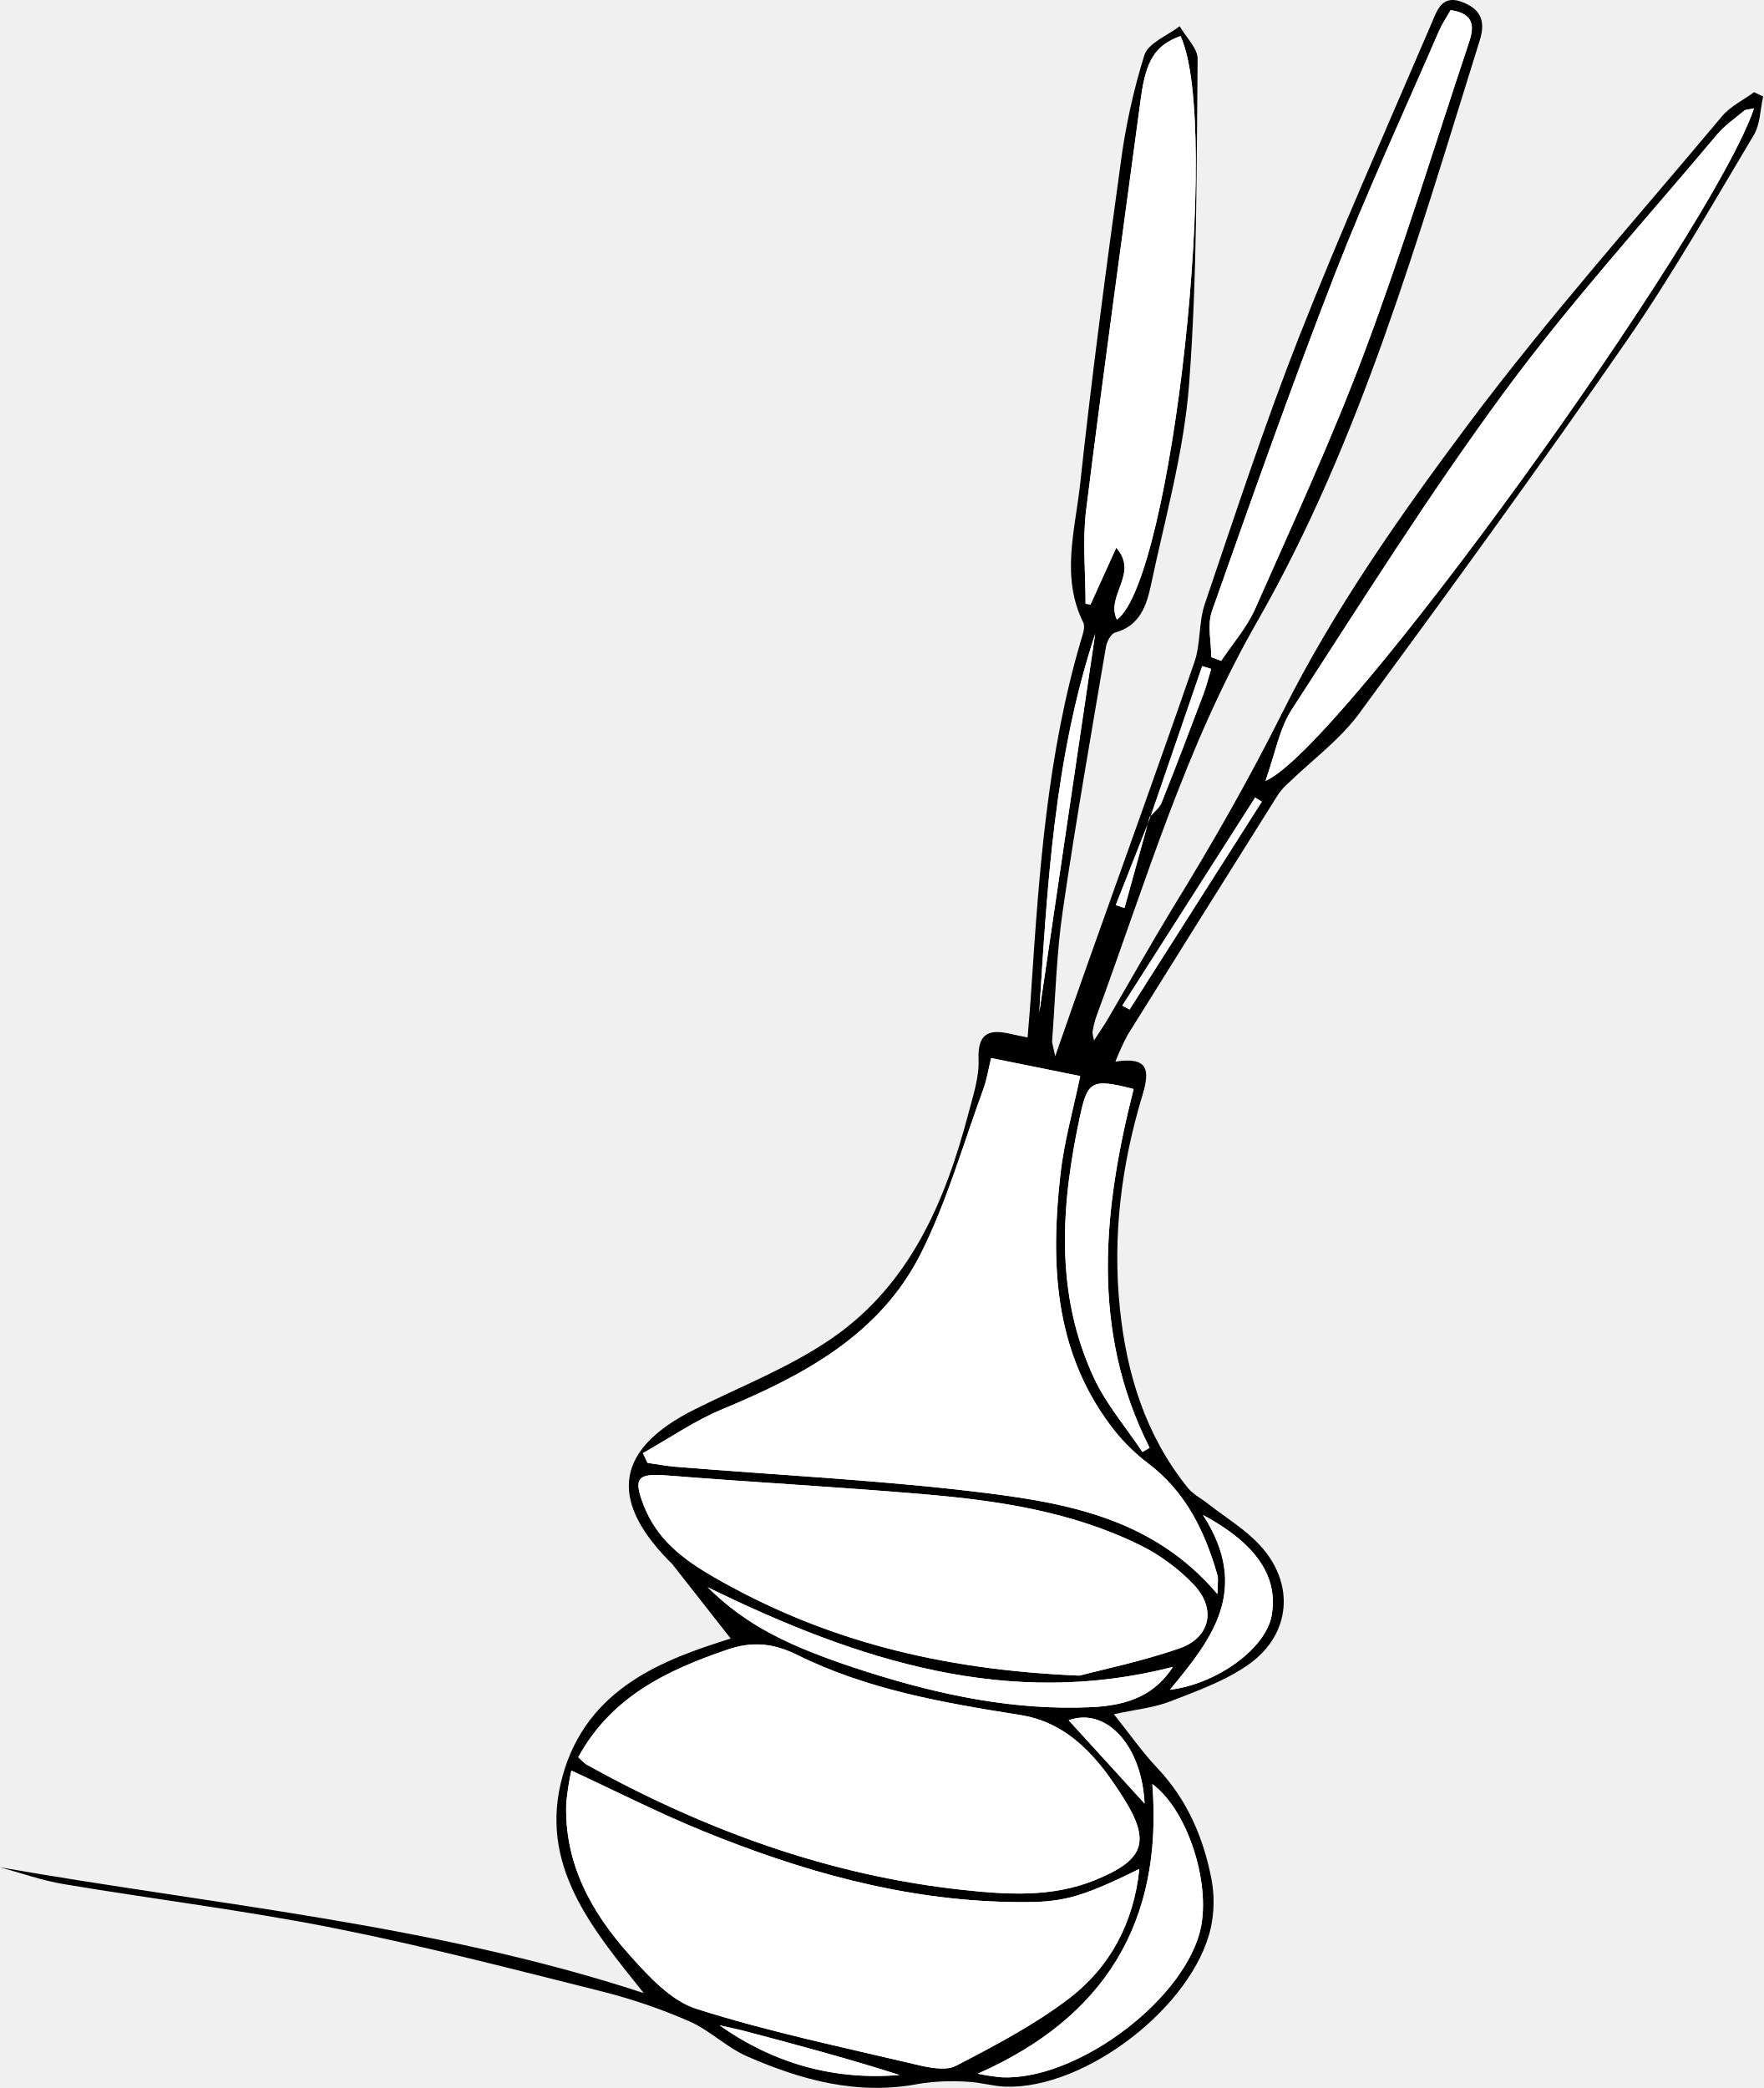
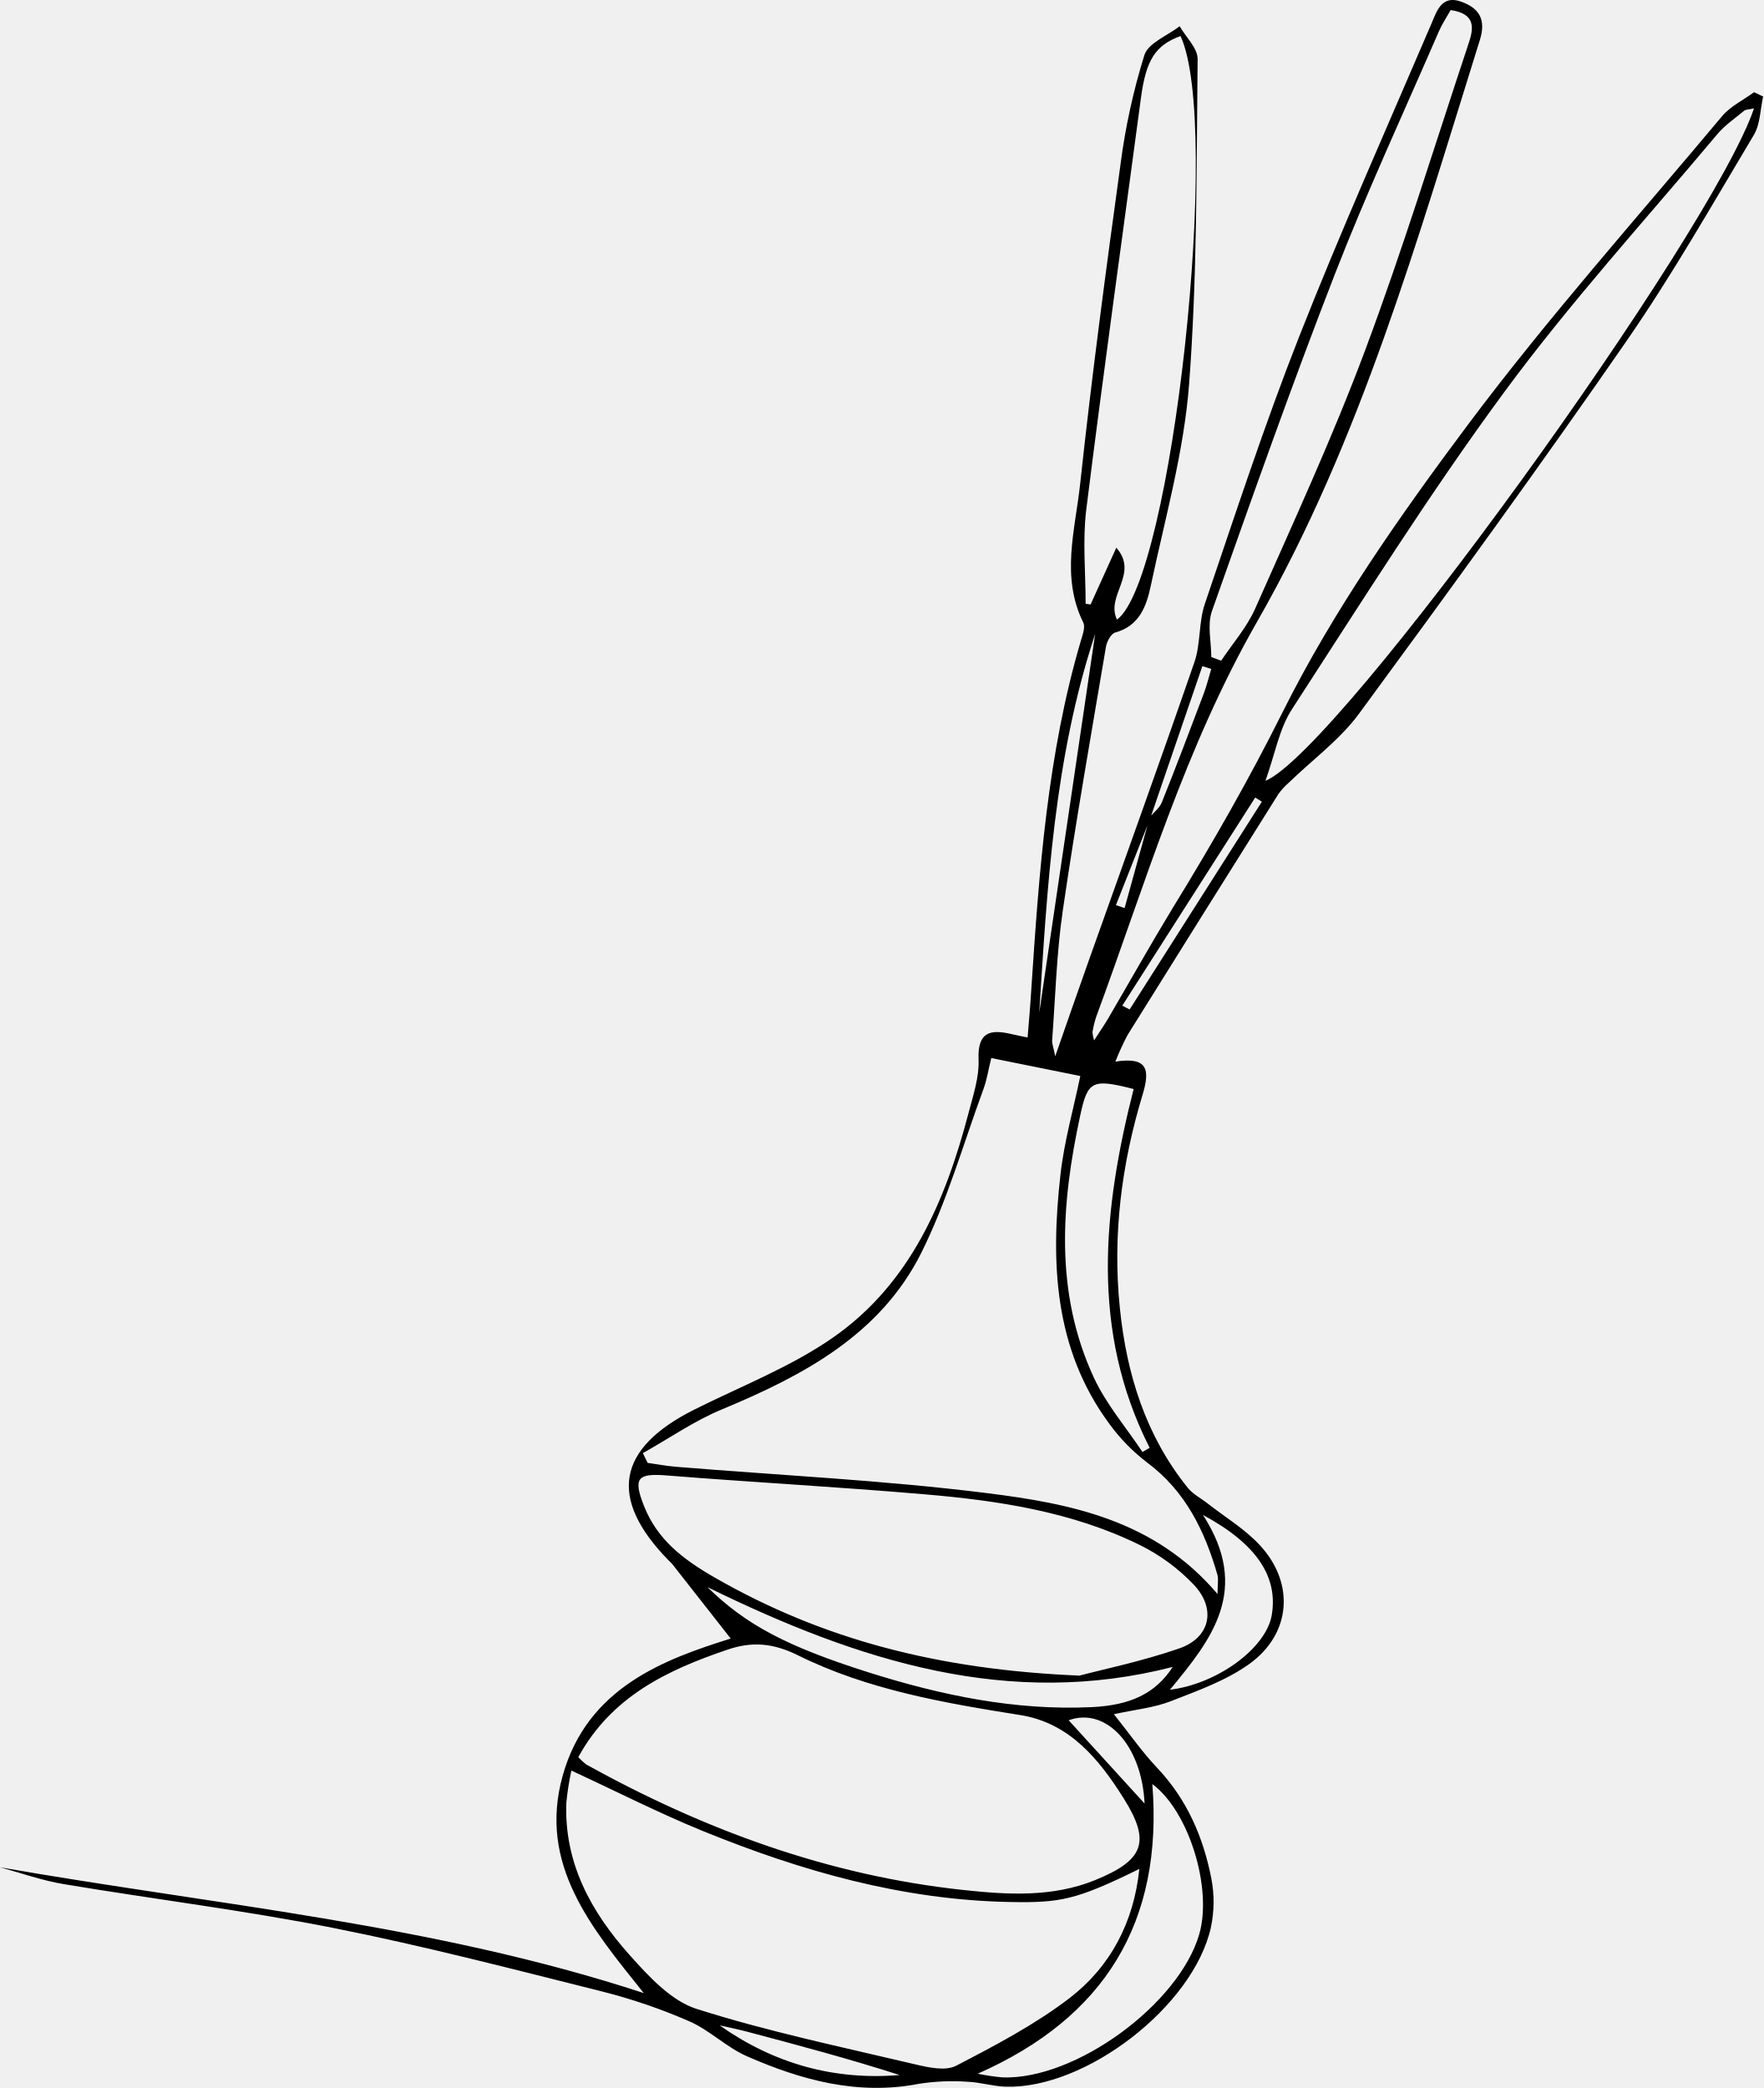
<svg xmlns="http://www.w3.org/2000/svg" id="Layer_1" data-name="Layer 1" viewBox="0 0 480.05 568.49">
-   <defs>
-     <style>.cls-1{fill:#fff;}</style>
-   </defs>
-   <path d="M10,534.66c58.45,10.25,118,15.45,175.25,34.25-14.1-17.63-28.87-34.95-22.07-59.21C169.9,485.63,191,478,208.92,472.38c-4.78-6.08-10.35-13.2-15.94-20.31-.29-.36-.68-.66-1-1-16.47-16.86-14.09-30.46,7.08-41.05,12.64-6.33,26.1-11.53,37.61-19.52,21.09-14.63,30.68-37.15,37-61.2,1.25-4.78,2.93-9.75,2.73-14.56-.32-7.67,3.31-8.3,9.15-6.89,1.08.26,2.17.46,4.2.88.38-4.71.76-8.85,1-13,2.13-32.07,4.37-64.12,13.55-95.19.46-1.55,1.2-3.57.61-4.78-6.17-12.45-2.21-25.22-.86-37.67,3.14-29.1,7-58.13,11-87.12a176.36,176.36,0,0,1,6.5-29.72c1.07-3.3,6.28-5.27,9.6-7.85,1.71,3,4.92,6,4.89,8.94-.33,29.51-.09,59.11-2.32,88.5-1.4,18.43-6.56,36.59-10.41,54.8-1.17,5.49-3,11-9.72,12.84-1.12.31-2.25,2.42-2.5,3.84-4.05,24-8.27,47.89-11.77,71.93-1.7,11.66-2,23.52-2.89,35.29-.06.81.3,1.64.84,4.31,3.42-9.77,6.21-17.85,9.08-25.91,9.63-27.12,19.43-54.19,28.82-81.4,1.73-5,1.12-10.83,2.83-15.85,8.26-24.33,16.25-48.79,25.65-72.69,11.32-28.75,23.93-57,36.1-85.42,1.41-3.31,2.74-7.75,8-5.88,4.88,1.73,6.9,4.81,5.14,10.42-16.92,54.1-32.43,109.11-60.65,158.4-19.64,34.31-30.41,71.27-43.82,107.6a26.11,26.11,0,0,0-1,4.13,9.92,9.92,0,0,0,.43,2.27c1.57-2.43,2.82-4.24,3.93-6.13,5.85-10,11.5-20.09,17.53-30C340,256,350,238.52,359.17,220.17c13.83-27.72,32-53.6,50.64-78.52,21.66-28.92,45.79-56,69-83.74,2.28-2.72,5.79-4.39,8.73-6.55L490,52.54c-.79,3.52-.77,7.53-2.53,10.47-11.28,18.87-22.17,38.05-34.66,56.1C429.13,153.33,404.65,187,380,220.55c-5.23,7.11-12.7,12.56-19.12,18.79a18.05,18.05,0,0,0-2.84,3.1Q337.46,275.18,317,308a70,70,0,0,0-3.35,7.3c8.9-1.37,9.47,2.22,7.37,9.13-5.72,18.88-8.18,38.26-6.15,58,1.83,17.92,7,34.63,18.48,48.9,1.39,1.74,3.59,2.84,5.39,4.26,4.82,3.78,10.24,7,14.33,11.47,9.46,10.29,8.44,24-2.9,32.2-6.35,4.56-14.1,7.32-21.49,10.2-4.55,1.77-9.61,2.25-15.43,3.52,4.22,5.28,7.66,10.26,11.77,14.6,8.11,8.56,12.56,18.87,14.76,30.15a33.39,33.39,0,0,1-.14,13.36c-4.79,21.41-34.1,44-55.88,43.3-3.52-.11-7-1.24-10.52-1.35a58.94,58.94,0,0,0-13.09.57c-16.59,3.22-32-1-46.85-7.52-5.53-2.42-10.08-7.06-15.61-9.48a152.22,152.22,0,0,0-23.83-8.15c-24.27-6.08-48.51-12.4-73-17.26-24.3-4.82-48.95-7.85-73.4-11.94C21.54,538.3,15.8,536.23,10,534.66Zm313-285.91c1.12-1.33,2.67-2.49,3.28-4,3.93-9.82,7.67-19.71,11.41-29.6.83-2.2,1.38-4.5,2.06-6.76l-2.42-.76q-7.1,20.64-14.15,41.33l-9.38,23.73,2.36.8ZM185,421.9l1.31,2.66c2.56.35,5.11.84,7.68,1.05,28.24,2.32,56.59,3.66,84.67,7.17,22.83,2.86,45.74,7.34,62.8,27.48,0-2.55.29-3.93,0-5.13-3.44-12-8.68-22.83-19.11-30.63A51.16,51.16,0,0,1,312,413.92c-15.09-20.46-16-43.93-13.3-67.86,1-9,3.53-17.8,5.4-26.84l-24.24-4.89c-.82,3.32-1.2,5.89-2.07,8.28-5.52,15-9.91,30.58-17,44.79-11.14,22.22-32,33.31-54,42.48C199.14,413,192.23,417.85,185,421.9Zm-17.58,82.78a17.83,17.83,0,0,0,2.18,2c32.13,17.79,66,30.24,102.76,34.17,12,1.29,24.09,2,35.65-2.65,13.28-5.4,15.44-10.31,7.93-22.26-6.64-10.56-14.66-20.58-28.19-22.73-20.79-3.3-41.54-6.87-60.55-16.28-6.67-3.31-12.43-3.84-19.24-1.5C191.57,481,176.43,488.19,167.42,504.68Zm152.75,30.43c-17.22,8.46-21.51,9.26-35.22,9-29.26-.55-56.8-8.4-83.59-19.32-11.91-4.85-23.4-10.72-35.82-16.46a76.24,76.24,0,0,0-1.37,8.7c-.64,16.43,6.76,29.8,17.19,41.47,5.19,5.81,11.28,12.49,18.26,14.71,19.52,6.21,39.68,10.4,59.65,15.13,3.55.84,8.13,1.84,11,.36,10.62-5.51,21.38-11.15,30.83-18.37C312.25,561.78,318.66,549.72,320.17,535.11Zm-16.3-52.64c6.39-1.69,17-3.89,27.12-7.38,8.47-2.91,10.23-10.77,4-17.38a52.3,52.3,0,0,0-14.67-10.79c-18.48-9.09-38.58-12.12-58.83-13.83-23.28-2-46.62-3.25-69.91-5.11-8-.64-9.3.6-6.29,8.25,3.62,9.2,10.63,14.57,19.19,19.49C234,472.7,265.66,480.88,303.87,482.47ZM487.52,55.77c-1.41.32-2.24.27-2.7.65-2.55,2.11-5.34,4-7.44,6.55-19.44,23.18-39.89,45.63-57.79,69.95-20.55,27.9-39,57.37-57.89,86.47-3.42,5.27-4.54,12-7.2,19.47C374.58,230.57,476.05,89.77,487.52,55.77ZM331.38,36.07c-6.9,2.53-9.39,6.57-10.77,16.85-5,37.41-10.24,74.8-14.91,112.26-1,8.37-.15,17-.15,25.47l1.35.19q3.5-7.72,7-15.46c6.28,7.1-3,13,.19,19.58C329.08,184,342.65,60.18,331.38,36.07ZM404.93,29c-1.16,2.07-2.35,3.82-3.18,5.74C392.21,56.76,382.08,78.6,373.37,101c-11.78,30.3-22.6,61-33.43,91.63-1.32,3.72-.18,8.32-.18,12.52l2.69,1c3.13-4.71,7-9.09,9.26-14.19,10.29-23.27,21-46.42,29.9-70.24C391.92,94.18,400.52,66,409.85,38,411.25,33.83,411.72,30,404.93,29ZM276.17,590.86a59.4,59.4,0,0,0,6.71,1c19.81.75,48.08-19.88,53.61-39,3.62-12.53-2.85-33.54-12.78-40.85C326.68,549.54,310.83,575.55,276.17,590.86Zm42.45-268.1c-11.27-2.85-12.5-2.31-14.55,7.23-5.2,24.11-7,48.22,3.73,71.37,3.36,7.23,8.76,13.52,13.23,20.23l1.94-1.15C306.81,388.54,310.27,355.65,318.62,322.76Zm-116,135.66c10.36,10.1,21.32,16.06,44,23.22,19.62,6.19,39.63,10.37,60.44,9.42,10.73-.49,17.5-3.72,22.2-10.95C284.8,491.53,243.9,478.63,202.67,458.42ZM337.5,438.73c13.2,20.47,2.22,34-9,47.59,12.91-1.58,26.12-11.29,27.7-20.21C358,455.75,352.36,446.75,337.5,438.73ZM292.92,302c5-34,10.12-68.56,15.23-103.16C297,232.58,295.09,267.63,292.92,302Zm-87,275.71q22.34,15.73,49,13.51c-13.75-4.41-27.67-8.13-41.61-11.82C210.8,578.74,208.33,578.25,205.88,577.69ZM321.6,517.3c-.77-16-10.57-26.35-20.67-22.67C307.67,502,314.69,509.72,321.6,517.3Zm-6.07-217.24,2,1.05,36-56.58-1.81-1.13Z" transform="translate(-9.98 -26.26)" />
-   <path class="cls-1" d="M185,421.9c7.23-4,14.14-8.86,21.74-12,22.06-9.17,42.88-20.26,54-42.48,7.12-14.21,11.51-29.79,17-44.79.87-2.39,1.25-5,2.07-8.28l24.24,4.89c-1.87,9-4.39,17.86-5.4,26.84C296,370,296.91,393.46,312,413.92a51.16,51.16,0,0,0,10.3,10.58c10.43,7.8,15.67,18.61,19.11,30.63.34,1.2,0,2.58,0,5.13-17.06-20.14-40-24.62-62.8-27.48-28.08-3.51-56.43-4.85-84.67-7.17-2.57-.21-5.12-.7-7.68-1.05Z" transform="translate(-9.98 -26.26)" />
-   <path class="cls-1" d="M167.42,504.68c9-16.49,24.15-23.65,40.54-29.28,6.81-2.34,12.57-1.81,19.24,1.5,19,9.41,39.76,13,60.55,16.28,13.53,2.15,21.55,12.17,28.19,22.73,7.51,12,5.35,16.86-7.93,22.26-11.56,4.69-23.62,3.94-35.65,2.65-36.72-3.93-70.63-16.38-102.76-34.17A17.83,17.83,0,0,1,167.42,504.68Z" transform="translate(-9.98 -26.26)" />
-   <path class="cls-1" d="M320.17,535.11c-1.51,14.61-7.92,26.67-19.09,35.21-9.45,7.22-20.21,12.86-30.83,18.37-2.85,1.48-7.43.48-11-.36-20-4.73-40.13-8.92-59.65-15.13-7-2.22-13.07-8.9-18.26-14.71-10.43-11.67-17.83-25-17.19-41.47a76.24,76.24,0,0,1,1.37-8.7c12.42,5.74,23.91,11.61,35.82,16.46,26.79,10.92,54.33,18.77,83.59,19.32C298.66,544.37,303,543.57,320.17,535.11Z" transform="translate(-9.98 -26.26)" />
-   <path class="cls-1" d="M303.87,482.47c-38.21-1.59-69.9-9.77-99.41-26.75-8.56-4.92-15.57-10.29-19.19-19.49-3-7.65-1.73-8.89,6.29-8.25,23.29,1.86,46.63,3.13,69.91,5.11,20.25,1.71,40.35,4.74,58.83,13.83A52.3,52.3,0,0,1,335,457.71c6.25,6.61,4.49,14.47-4,17.38C320.85,478.58,310.26,480.78,303.87,482.47Z" transform="translate(-9.98 -26.26)" />
-   <path class="cls-1" d="M487.52,55.77c-11.47,34-112.94,174.8-133,183.09,2.66-7.43,3.78-14.2,7.2-19.47,18.88-29.1,37.34-58.57,57.89-86.47,17.9-24.32,38.35-46.77,57.79-69.95,2.1-2.5,4.89-4.44,7.44-6.55C485.28,56,486.11,56.09,487.52,55.77Z" transform="translate(-9.98 -26.26)" />
-   <path class="cls-1" d="M331.38,36.07c11.27,24.11-2.3,148-17.32,158.89-3.17-6.57,6.09-12.48-.19-19.58q-3.48,7.74-7,15.46l-1.35-.19c0-8.49-.89-17.1.15-25.47,4.67-37.46,9.89-74.85,14.91-112.26C322,42.64,324.48,38.6,331.38,36.07Z" transform="translate(-9.98 -26.26)" />
-   <path class="cls-1" d="M404.93,29c6.79,1.08,6.32,4.88,4.92,9.08-9.33,27.93-17.93,56.15-28.24,83.71-8.91,23.82-19.61,47-29.9,70.24-2.26,5.1-6.13,9.48-9.26,14.19l-2.69-1c0-4.2-1.14-8.8.18-12.52C350.77,162,361.59,131.3,373.37,101c8.71-22.4,18.84-44.24,28.38-66.31C402.58,32.77,403.77,31,404.93,29Z" transform="translate(-9.98 -26.26)" />
-   <path class="cls-1" d="M276.17,590.86c34.66-15.31,50.51-41.32,47.54-78.87,9.93,7.31,16.4,28.32,12.78,40.85-5.53,19.15-33.8,39.78-53.61,39A59.4,59.4,0,0,1,276.17,590.86Z" transform="translate(-9.98 -26.26)" />
-   <path class="cls-1" d="M318.62,322.76c-8.35,32.89-11.81,65.78,4.35,97.68L321,421.59c-4.47-6.71-9.87-13-13.23-20.23-10.74-23.15-8.93-47.26-3.73-71.37C306.12,320.45,307.35,319.91,318.62,322.76Z" transform="translate(-9.98 -26.26)" />
-   <path class="cls-1" d="M202.67,458.42c41.23,20.21,82.13,33.11,126.66,21.69-4.7,7.23-11.47,10.46-22.2,10.95-20.81.95-40.82-3.23-60.44-9.42C224,474.48,213,468.52,202.67,458.42Z" transform="translate(-9.98 -26.26)" />
-   <path class="cls-1" d="M337.5,438.73c14.86,8,20.52,17,18.69,27.38-1.58,8.92-14.79,18.63-27.7,20.21C339.72,472.74,350.7,459.2,337.5,438.73Z" transform="translate(-9.98 -26.26)" />
-   <path class="cls-1" d="M292.92,302c2.17-34.35,4.07-69.4,15.23-103.16C303,233.42,297.93,268,292.92,302Z" transform="translate(-9.98 -26.26)" />
-   <path class="cls-1" d="M205.88,577.69c2.45.56,4.92,1,7.34,1.69,13.94,3.69,27.86,7.41,41.61,11.82Q228.19,593.38,205.88,577.69Z" transform="translate(-9.98 -26.26)" />
-   <path class="cls-1" d="M321.6,517.3c-6.91-7.58-13.93-15.29-20.67-22.67C311,491,320.83,501.32,321.6,517.3Z" transform="translate(-9.98 -26.26)" />
-   <path class="cls-1" d="M315.53,300.06l36.16-56.66,1.81,1.13-36,56.58Z" transform="translate(-9.98 -26.26)" />
-   <path class="cls-1" d="M323.08,248.9q7.08-20.64,14.18-41.29l2.42.76c-.68,2.26-1.23,4.56-2.06,6.76-3.74,9.89-7.48,19.78-11.41,29.6-.61,1.53-2.16,2.69-3.28,4Z" transform="translate(-9.98 -26.26)" />
-   <path class="cls-1" d="M322.93,248.75l-6.84,24.72-2.36-.8q4.69-11.87,9.36-23.75Z" transform="translate(-9.98 -26.26)" />
+   <g id="_1" data-name="1">
+     <path d="M10,534.66c58.45,10.25,118,15.45,175.25,34.25-14.1-17.63-28.87-34.95-22.07-59.21C169.9,485.63,191,478,208.92,472.38c-4.78-6.08-10.35-13.2-15.94-20.31-.29-.36-.68-.66-1-1-16.47-16.86-14.09-30.46,7.08-41.05,12.64-6.33,26.1-11.53,37.61-19.52,21.09-14.63,30.68-37.15,37-61.2,1.25-4.78,2.93-9.75,2.73-14.56-.32-7.67,3.31-8.3,9.15-6.89,1.08.26,2.17.46,4.2.88.38-4.71.76-8.85,1-13,2.13-32.07,4.37-64.12,13.55-95.19.46-1.55,1.2-3.57.61-4.78-6.17-12.45-2.21-25.22-.86-37.67,3.14-29.1,7-58.13,11-87.12a176.36,176.36,0,0,1,6.5-29.72c1.07-3.3,6.28-5.27,9.6-7.85,1.71,3,4.92,6,4.89,8.94-.33,29.51-.09,59.11-2.32,88.5-1.4,18.43-6.56,36.59-10.41,54.8-1.17,5.49-3,11-9.72,12.84-1.12.31-2.25,2.42-2.5,3.84-4.05,24-8.27,47.89-11.77,71.93-1.7,11.66-2,23.52-2.89,35.29-.06.81.3,1.64.84,4.31,3.42-9.77,6.21-17.85,9.08-25.91,9.63-27.12,19.43-54.19,28.82-81.4,1.73-5,1.12-10.83,2.83-15.85,8.26-24.33,16.25-48.79,25.65-72.69,11.32-28.75,23.93-57,36.1-85.42,1.41-3.31,2.74-7.75,8-5.88,4.88,1.73,6.9,4.81,5.14,10.42-16.92,54.1-32.43,109.11-60.65,158.4-19.64,34.31-30.41,71.27-43.82,107.6a26.11,26.11,0,0,0-1,4.13,9.92,9.92,0,0,0,.43,2.27c1.57-2.43,2.82-4.24,3.93-6.13,5.85-10,11.5-20.09,17.53-30C340,256,350,238.52,359.17,220.17c13.83-27.72,32-53.6,50.64-78.52,21.66-28.92,45.79-56,69-83.74,2.28-2.72,5.79-4.39,8.73-6.55L490,52.54c-.79,3.52-.77,7.53-2.53,10.47-11.28,18.87-22.17,38.05-34.66,56.1C429.13,153.33,404.65,187,380,220.55c-5.23,7.11-12.7,12.56-19.12,18.79a18.05,18.05,0,0,0-2.84,3.1Q337.46,275.18,317,308a70,70,0,0,0-3.35,7.3c8.9-1.37,9.47,2.22,7.37,9.13-5.72,18.88-8.18,38.26-6.15,58,1.83,17.92,7,34.63,18.48,48.9,1.39,1.74,3.59,2.84,5.39,4.26,4.82,3.78,10.24,7,14.33,11.47,9.46,10.29,8.44,24-2.9,32.2-6.35,4.56-14.1,7.32-21.49,10.2-4.55,1.77-9.61,2.25-15.43,3.52,4.22,5.28,7.66,10.26,11.77,14.6,8.11,8.56,12.56,18.87,14.76,30.15a33.39,33.39,0,0,1-.14,13.36c-4.79,21.41-34.1,44-55.88,43.3-3.52-.11-7-1.24-10.52-1.35a58.94,58.94,0,0,0-13.09.57c-16.59,3.22-32-1-46.85-7.52-5.53-2.42-10.08-7.06-15.61-9.48a152.22,152.22,0,0,0-23.83-8.15c-24.27-6.08-48.51-12.4-73-17.26-24.3-4.82-48.95-7.85-73.4-11.94C21.54,538.3,15.8,536.23,10,534.66Zm313-285.91c1.12-1.33,2.67-2.49,3.28-4,3.93-9.82,7.67-19.71,11.41-29.6.83-2.2,1.38-4.5,2.06-6.76l-2.42-.76q-7.1,20.64-14.15,41.33l-9.38,23.73,2.36.8ZM185,421.9l1.31,2.66c2.56.35,5.11.84,7.68,1.05,28.24,2.32,56.59,3.66,84.67,7.17,22.83,2.86,45.74,7.34,62.8,27.48,0-2.55.29-3.93,0-5.13-3.44-12-8.68-22.83-19.11-30.63A51.16,51.16,0,0,1,312,413.92c-15.09-20.46-16-43.93-13.3-67.86,1-9,3.53-17.8,5.4-26.84l-24.24-4.89c-.82,3.32-1.2,5.89-2.07,8.28-5.52,15-9.91,30.58-17,44.79-11.14,22.22-32,33.31-54,42.48C199.14,413,192.23,417.85,185,421.9Zm-17.58,82.78a17.83,17.83,0,0,0,2.18,2c32.13,17.79,66,30.24,102.76,34.17,12,1.29,24.09,2,35.65-2.65,13.28-5.4,15.44-10.31,7.93-22.26-6.64-10.56-14.66-20.58-28.19-22.73-20.79-3.3-41.54-6.87-60.55-16.28-6.67-3.31-12.43-3.84-19.24-1.5C191.57,481,176.43,488.19,167.42,504.68Zm152.75,30.43c-17.22,8.46-21.51,9.26-35.22,9-29.26-.55-56.8-8.4-83.59-19.32-11.91-4.85-23.4-10.72-35.82-16.46a76.24,76.24,0,0,0-1.37,8.7c-.64,16.43,6.76,29.8,17.19,41.47,5.19,5.81,11.28,12.49,18.26,14.71,19.52,6.21,39.68,10.4,59.65,15.13,3.55.84,8.13,1.84,11,.36,10.62-5.51,21.38-11.15,30.83-18.37C312.25,561.78,318.66,549.72,320.17,535.11Zm-16.3-52.64c6.39-1.69,17-3.89,27.12-7.38,8.47-2.91,10.23-10.77,4-17.38a52.3,52.3,0,0,0-14.67-10.79c-18.48-9.09-38.58-12.12-58.83-13.83-23.28-2-46.62-3.25-69.91-5.11-8-.64-9.3.6-6.29,8.25,3.62,9.2,10.63,14.57,19.19,19.49C234,472.7,265.66,480.88,303.87,482.47ZM487.52,55.77c-1.41.32-2.24.27-2.7.65-2.55,2.11-5.34,4-7.44,6.55-19.44,23.18-39.89,45.63-57.79,69.95-20.55,27.9-39,57.37-57.89,86.47-3.42,5.27-4.54,12-7.2,19.47C374.58,230.57,476.05,89.77,487.52,55.77ZM331.38,36.07c-6.9,2.53-9.39,6.57-10.77,16.85-5,37.41-10.24,74.8-14.91,112.26-1,8.37-.15,17-.15,25.47l1.35.19q3.5-7.72,7-15.46c6.28,7.1-3,13,.19,19.58C329.08,184,342.65,60.18,331.38,36.07ZM404.93,29c-1.16,2.07-2.35,3.82-3.18,5.74C392.21,56.76,382.08,78.6,373.37,101c-11.78,30.3-22.6,61-33.43,91.63-1.32,3.72-.18,8.32-.18,12.52l2.69,1c3.13-4.71,7-9.09,9.26-14.19,10.29-23.27,21-46.42,29.9-70.24C391.92,94.18,400.52,66,409.85,38,411.25,33.83,411.72,30,404.93,29ZM276.17,590.86a59.4,59.4,0,0,0,6.71,1c19.81.75,48.08-19.88,53.61-39,3.62-12.53-2.85-33.54-12.78-40.85C326.68,549.54,310.83,575.55,276.17,590.86Zm42.45-268.1c-11.27-2.85-12.5-2.31-14.55,7.23-5.2,24.11-7,48.22,3.73,71.37,3.36,7.23,8.76,13.52,13.23,20.23l1.94-1.15C306.81,388.54,310.27,355.65,318.62,322.76Zm-116,135.66c10.36,10.1,21.32,16.06,44,23.22,19.62,6.19,39.63,10.37,60.44,9.42,10.73-.49,17.5-3.72,22.2-10.95C284.8,491.53,243.9,478.63,202.67,458.42ZM337.5,438.73c13.2,20.47,2.22,34-9,47.59,12.91-1.58,26.12-11.29,27.7-20.21C358,455.75,352.36,446.75,337.5,438.73ZM292.92,302c5-34,10.12-68.56,15.23-103.16C297,232.58,295.09,267.63,292.92,302Zm-87,275.71q22.34,15.73,49,13.51c-13.75-4.41-27.67-8.13-41.61-11.82C210.8,578.74,208.33,578.25,205.88,577.69ZM321.6,517.3c-.77-16-10.57-26.35-20.67-22.67C307.67,502,314.69,509.72,321.6,517.3Zm-6.07-217.24,2,1.05,36-56.58-1.81-1.13Z" transform="translate(-9.98 -26.26)" />
+   </g>
</svg>
